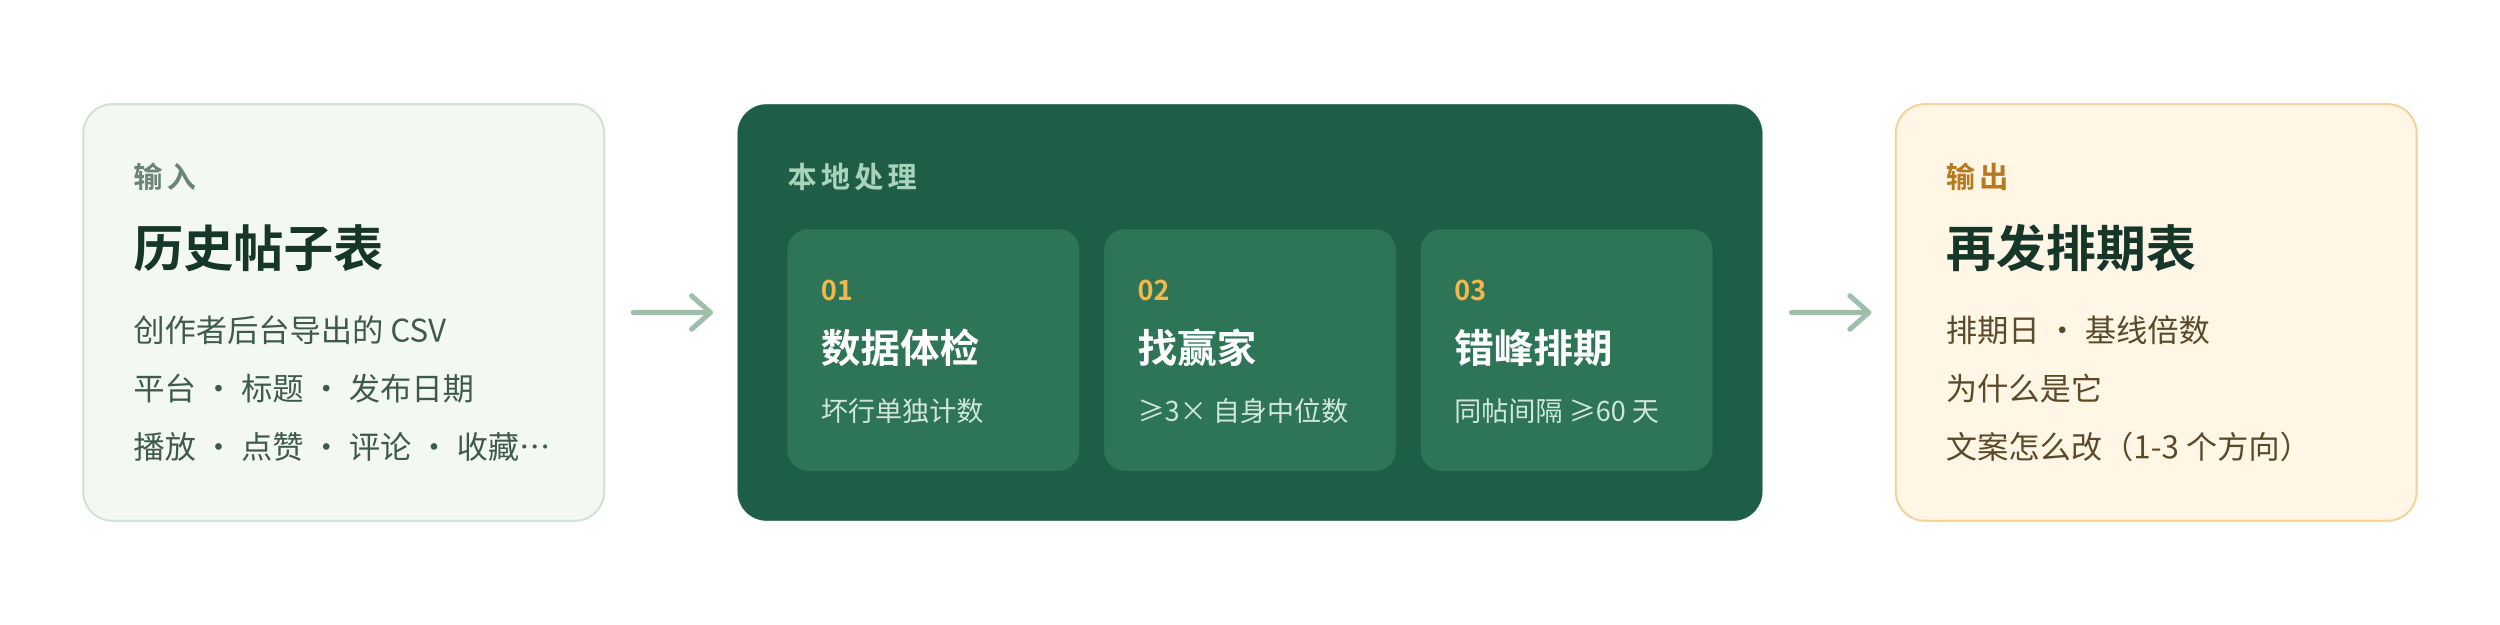
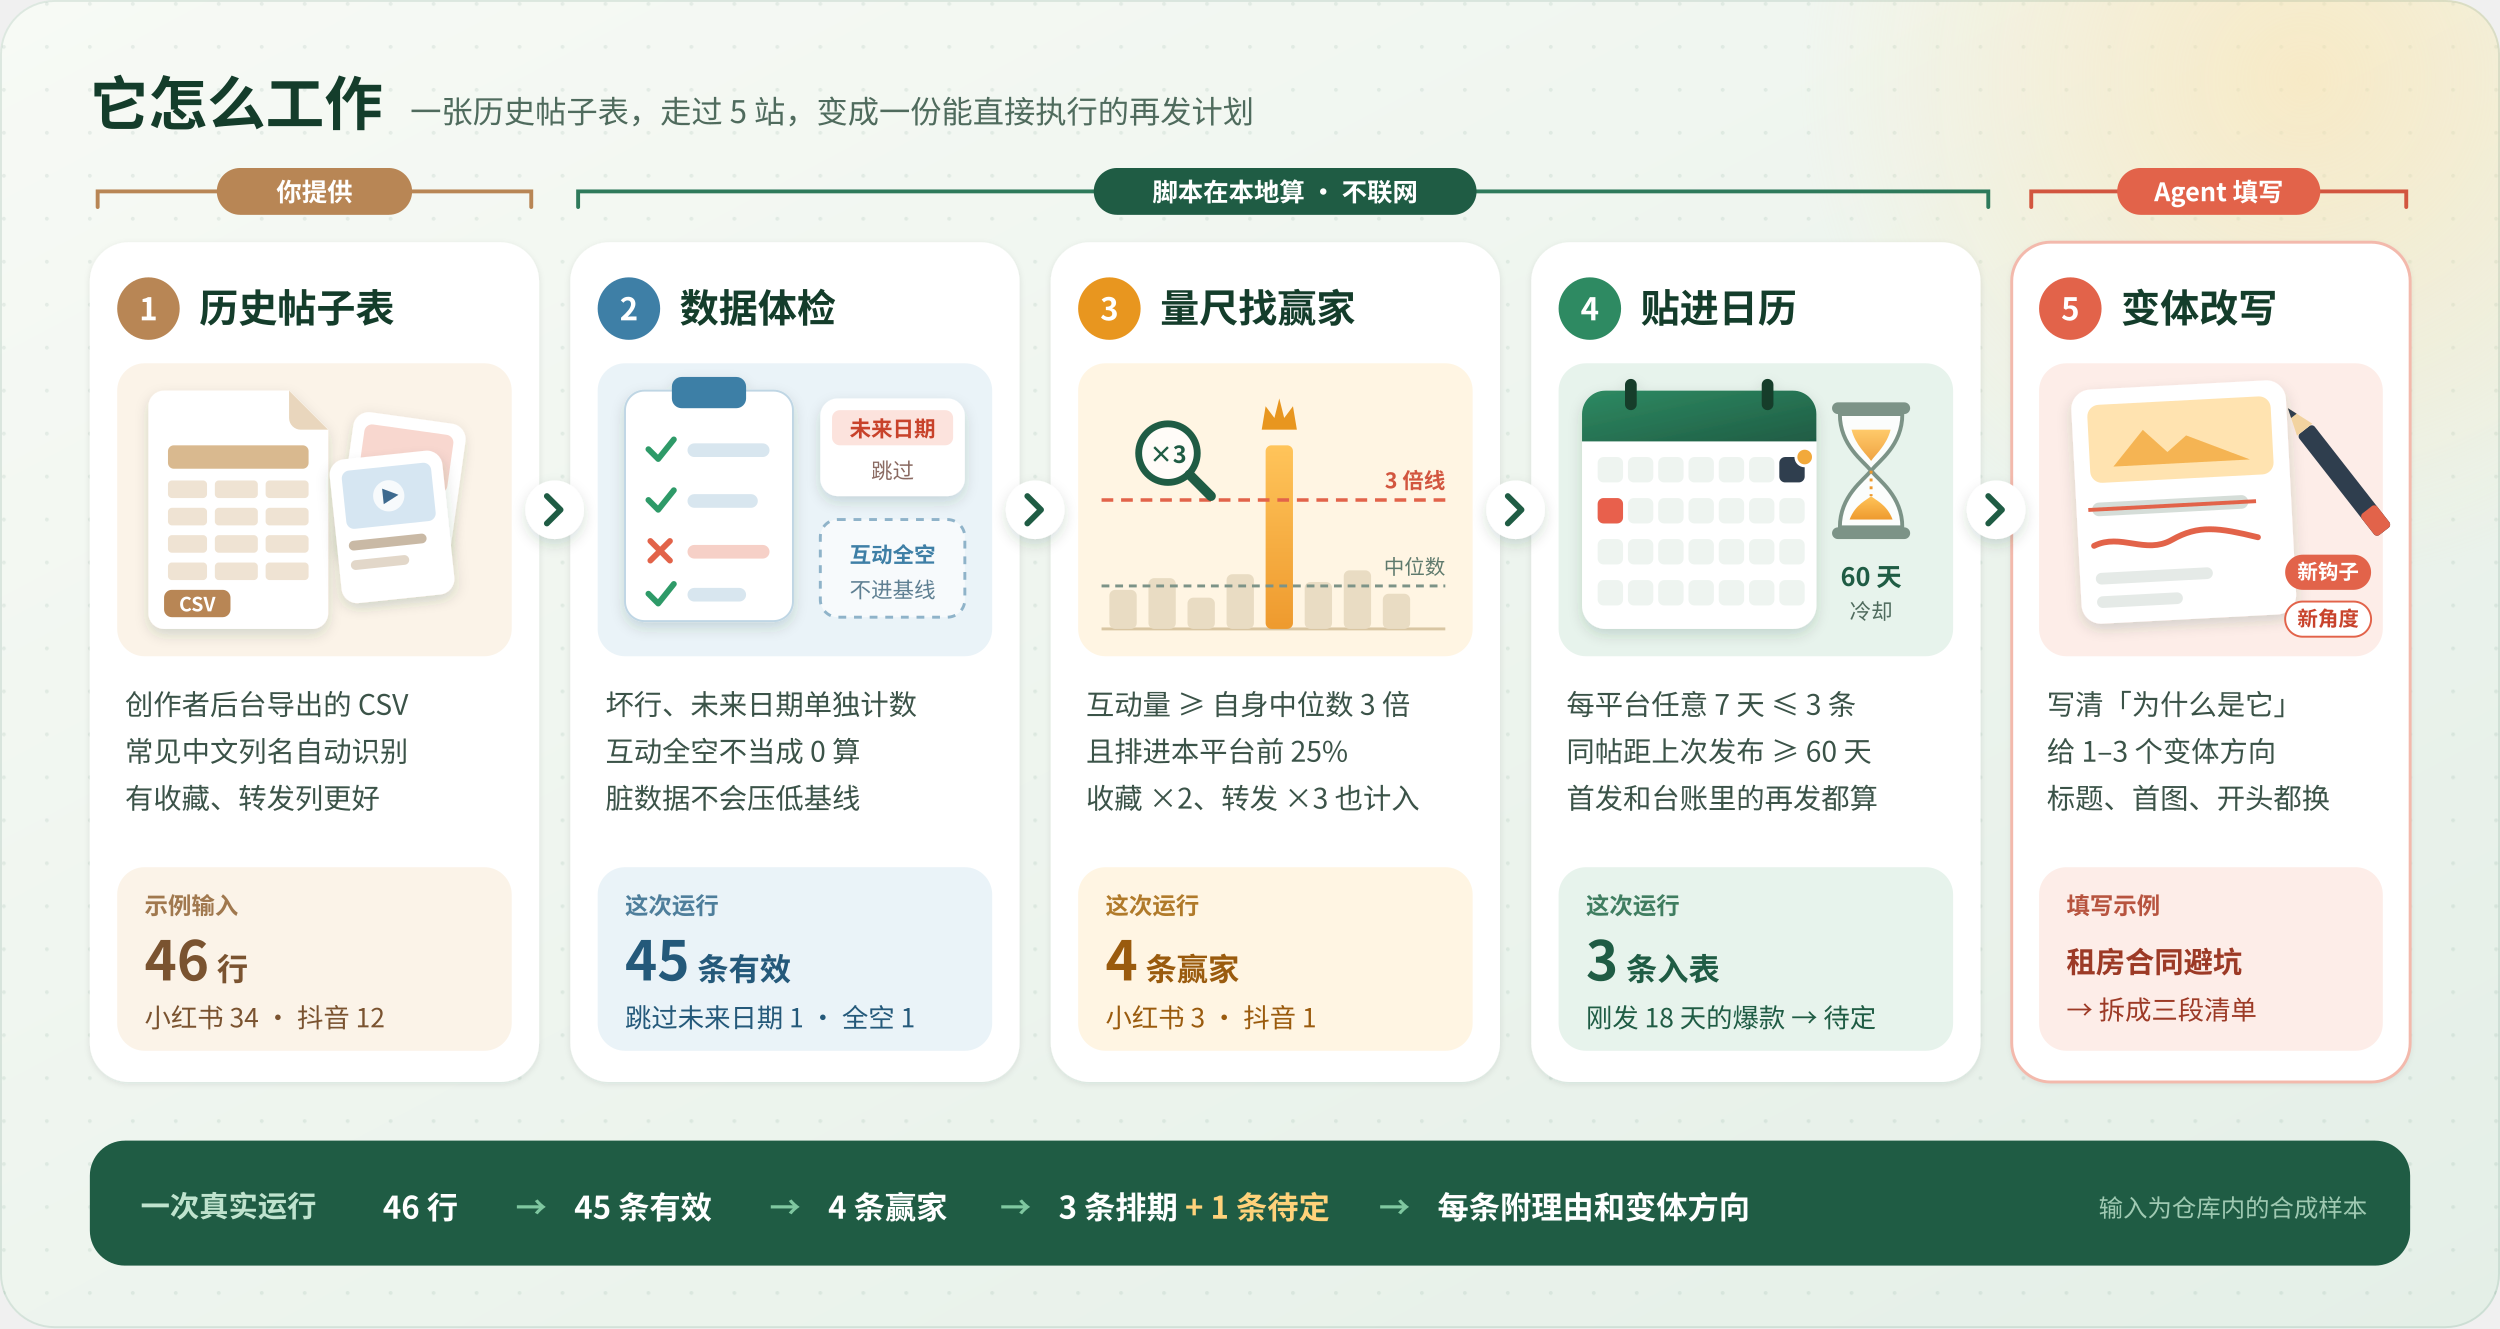
- <svg xmlns="http://www.w3.org/2000/svg" width="1200" height="300" viewBox="0 0 1200 300" role="img" aria-labelledby="t d">
-   <rect width="1200" height="300" fill="#FFFFFF" />
+ <svg xmlns="http://www.w3.org/2000/svg" width="1280" height="680" viewBox="0 0 1280 680" role="img" aria-labelledby="t d">
+   <defs>
+     <linearGradient id="bg" x1="0" y1="0" x2="1" y2="1">
+       <stop offset="0" stop-color="#F7FAF5" />
+       <stop offset="1" stop-color="#E4EFE7" />
+     </linearGradient>
+     <radialGradient id="glow" cx="0.5" cy="0.5" r="0.5">
+       <stop offset="0" stop-color="#FFE1A6" stop-opacity="0.55" />
+       <stop offset="1" stop-color="#FFE1A6" stop-opacity="0" />
+     </radialGradient>
+     <pattern id="dots" width="22" height="22" patternUnits="userSpaceOnUse">
+       <circle cx="2" cy="2" r="1" fill="#1F5C44" fill-opacity="0.08" />
+     </pattern>
+     <linearGradient id="amber" x1="0" y1="0" x2="0" y2="1">
+       <stop offset="0" stop-color="#FFC45A" />
+       <stop offset="1" stop-color="#EE9A2E" />
+     </linearGradient>
+     <linearGradient id="green" x1="0" y1="0" x2="1" y2="1">
+       <stop offset="0" stop-color="#2E8A62" />
+       <stop offset="1" stop-color="#1F5C44" />
+     </linearGradient>
+     <filter id="shadow" x="-20%" y="-20%" width="140%" height="140%">
+       <feDropShadow dx="0" dy="10" stdDeviation="12" flood-color="#0F3B28" flood-opacity="0.12" />
+       <feDropShadow dx="0" dy="1" stdDeviation="1.5" flood-color="#0F3B28" flood-opacity="0.10" />
+     </filter>
+     <filter id="shadowSm" x="-40%" y="-40%" width="180%" height="180%">
+       <feDropShadow dx="0" dy="3" stdDeviation="3.5" flood-color="#0F3B28" flood-opacity="0.16" />
+     </filter>
+     <clipPath id="frame">
+       <rect width="1280" height="680" rx="28" />
+     </clipPath>
+   </defs>
+   <g clip-path="url(#frame)">
+     <rect width="1280" height="680" fill="url(#bg)" />
+     <rect width="1280" height="680" fill="url(#dots)" />
+     <circle cx="1180" cy="40" r="260" fill="url(#glow)" />
+   </g>
+   <rect x="0.5" y="0.5" width="1279" height="679" rx="27.5" fill="none" stroke="#1F5C44" stroke-opacity="0.12" />
  <g font-family="'PingFang SC','Hiragino Sans GB','Microsoft YaHei','Noto Sans CJK SC',sans-serif">
-     <g transform="translate(40 50)">
-       <rect width="250" height="200" rx="14" fill="#F4F8F3" stroke="#CFE1D4" />
-       <text x="24" y="40" fill="#6A8577" font-size="14" font-weight="600" letter-spacing="2">输入</text>
-       <text x="24" y="78" fill="#16362A" font-size="24" font-weight="700">历史帖子表</text>
-       <text x="24" y="114" fill="#3E5A4E" font-size="15">创作者后台导出的 CSV</text>
-       <text x="24" y="142" fill="#3E5A4E" font-size="15">平台 · 标题 · 发布日期</text>
-       <text x="24" y="170" fill="#3E5A4E" font-size="15">播放 · 点赞 · 评论 · 收藏…</text>
-     </g>
-     <g fill="none" stroke="#9FBFAC" stroke-width="2.5" stroke-linecap="round" stroke-linejoin="round">
-       <path d="M304 150 H 340" />
-       <path d="M332 142 L 341 150 L 332 158" />
-       <path d="M860 150 H 896" />
-       <path d="M888 142 L 897 150 L 888 158" />
-     </g>
-     <g transform="translate(354 50)">
-       <rect width="492" height="200" rx="14" fill="#1F5E46" />
-       <text x="24" y="40" fill="#A9D3BB" font-size="14" font-weight="600" letter-spacing="2">本地处理</text>
-       <g transform="translate(24 60)">
-         <rect width="140" height="116" rx="10" fill="#2E7558" />
-         <text x="16" y="34" fill="#F2B84B" font-size="13" font-weight="700">01</text>
-         <text x="16" y="64" fill="#FFFFFF" font-size="19" font-weight="700">数据体检</text>
-         <text x="16" y="92" fill="#CFE6D8" font-size="13">坏行单独计数</text>
-       </g>
-       <g transform="translate(176 60)">
-         <rect width="140" height="116" rx="10" fill="#2E7558" />
-         <text x="16" y="34" fill="#F2B84B" font-size="13" font-weight="700">02</text>
-         <text x="16" y="64" fill="#FFFFFF" font-size="19" font-weight="700">找赢家</text>
-         <text x="16" y="92" fill="#CFE6D8" font-size="13">≥3× 自身中位数</text>
-       </g>
-       <g transform="translate(328 60)">
-         <rect width="140" height="116" rx="10" fill="#2E7558" />
-         <text x="16" y="34" fill="#F2B84B" font-size="13" font-weight="700">03</text>
-         <text x="16" y="64" fill="#FFFFFF" font-size="19" font-weight="700">错峰排期</text>
-         <text x="16" y="92" fill="#CFE6D8" font-size="13">同帖间隔 ≥60 天</text>
-       </g>
-     </g>
-     <g transform="translate(910 50)">
-       <rect width="250" height="200" rx="14" fill="#FFF6E5" stroke="#F0D29A" />
-       <text x="24" y="40" fill="#B7791F" font-size="14" font-weight="600" letter-spacing="2">输出</text>
-       <text x="24" y="78" fill="#16362A" font-size="24" font-weight="700">再发排期表</text>
-       <text x="24" y="114" fill="#5B4A2A" font-size="15">排期日 · 基线倍数</text>
-       <text x="24" y="142" fill="#5B4A2A" font-size="15">为什么是它</text>
-       <text x="24" y="170" fill="#5B4A2A" font-size="15">文案怎么改（1-3 个方向）</text>
+     <text x="46" y="64" font-size="30" font-weight="800" fill="#143D2B">它怎么工作</text>
+     <text x="210" y="63" font-size="16" fill="#4F6B5D">一张历史帖子表，走过 5 站，变成一份能直接执行的再发计划</text>
+     <g font-size="13" font-weight="600">
+       <path d="M296 106 V98 H1018 V106" fill="none" stroke="#2E7A5B" stroke-width="2" stroke-linecap="round" />
+       <rect x="560" y="86" width="196" height="24" rx="12" fill="#1F5C44" />
+       <text x="658" y="103" fill="#FFFFFF" text-anchor="middle">脚本在本地算 · 不联网</text>
+       <path d="M1040 106 V98 H1232 V106" fill="none" stroke="#D2563F" stroke-width="2" stroke-linecap="round" />
+       <rect x="1084" y="86" width="104" height="24" rx="12" fill="#E2634A" />
+       <text x="1136" y="103" fill="#FFFFFF" text-anchor="middle">Agent 填写</text>
+       <path d="M50 106 V98 H272 V106" fill="none" stroke="#B88655" stroke-width="2" stroke-linecap="round" />
+       <rect x="111" y="86" width="100" height="24" rx="12" fill="#B88655" />
+       <text x="161" y="103" fill="#FFFFFF" text-anchor="middle">你提供</text>
+     </g>
+     <g transform="translate(46 124)">
+       <rect width="230" height="430" rx="20" fill="#FFFFFF" filter="url(#shadow)" />
+       <circle cx="30" cy="34" r="16" fill="#B88655" />
+       <text x="30" y="40" font-size="16" font-weight="800" fill="#FFFFFF" text-anchor="middle">1</text>
+       <text x="56" y="41" font-size="20" font-weight="800" fill="#143D2B">历史帖子表</text>
+       <rect x="14" y="62" width="202" height="150" rx="14" fill="#FBF3E8" />
+       <g transform="translate(30 76)" filter="url(#shadowSm)">
+         <path d="M0 8 A8 8 0 0 1 8 0 H72 L92 20 V114 A8 8 0 0 1 84 122 H8 A8 8 0 0 1 0 114 Z" fill="#FFFFFF" />
+         <path d="M72 0 V14 A6 6 0 0 0 78 20 H92 Z" fill="#E9D6BD" />
+         <rect x="10" y="28" width="72" height="12" rx="3" fill="#D9B98F" />
+         <g fill="#EFE3D3">
+           <rect x="10" y="46" width="20" height="9" rx="2" />
+           <rect x="34" y="46" width="22" height="9" rx="2" />
+           <rect x="60" y="46" width="22" height="9" rx="2" />
+           <rect x="10" y="60" width="20" height="9" rx="2" />
+           <rect x="34" y="60" width="22" height="9" rx="2" />
+           <rect x="60" y="60" width="22" height="9" rx="2" />
+           <rect x="10" y="74" width="20" height="9" rx="2" />
+           <rect x="34" y="74" width="22" height="9" rx="2" />
+           <rect x="60" y="74" width="22" height="9" rx="2" />
+           <rect x="10" y="88" width="20" height="9" rx="2" />
+           <rect x="34" y="88" width="22" height="9" rx="2" />
+           <rect x="60" y="88" width="22" height="9" rx="2" />
+         </g>
+         <rect x="8" y="102" width="34" height="14" rx="4" fill="#B88655" />
+         <text x="25" y="113" font-size="10" font-weight="800" fill="#FFFFFF" text-anchor="middle">CSV</text>
+       </g>
+       <g transform="translate(136 86) rotate(8)" filter="url(#shadowSm)">
+         <rect width="58" height="74" rx="8" fill="#FFFFFF" />
+         <rect x="6" y="6" width="46" height="30" rx="4" fill="#F8D7CF" />
+         <rect x="6" y="42" width="40" height="5" rx="2.5" fill="#C9B9A5" />
+         <rect x="6" y="52" width="28" height="5" rx="2.5" fill="#E2D7C9" />
+       </g>
+       <g transform="translate(122 112) rotate(-6)" filter="url(#shadowSm)">
+         <rect width="58" height="74" rx="8" fill="#FFFFFF" />
+         <rect x="6" y="6" width="46" height="30" rx="4" fill="#D6E6F2" />
+         <circle cx="29" cy="21" r="8" fill="#FFFFFF" opacity="0.8" />
+         <path d="M26 17 L34 21 L26 25 Z" fill="#3E6A8F" />
+         <rect x="6" y="42" width="40" height="5" rx="2.5" fill="#C9B9A5" />
+         <rect x="6" y="52" width="30" height="5" rx="2.5" fill="#E2D7C9" />
+       </g>
+       <g font-size="14.5" fill="#3B5348">
+         <text x="18" y="242">创作者后台导出的 CSV</text>
+         <text x="18" y="266">常见中文列名自动识别</text>
+         <text x="18" y="290">有收藏、转发列更好</text>
+       </g>
+       <rect x="14" y="320" width="202" height="94" rx="14" fill="#FBF3E8" />
+       <text x="28" y="344" font-size="12" font-weight="600" fill="#A0784E">示例输入</text>
+       <text x="28" y="378" font-size="28" font-weight="800" fill="#7A5330">46<tspan font-size="16" dx="4">行</tspan>
+       </text>
+       <text x="28" y="402" font-size="13.5" fill="#7A5330">小红书 34 · 抖音 12</text>
+     </g>
+     <g transform="translate(292 124)">
+       <rect width="230" height="430" rx="20" fill="#FFFFFF" filter="url(#shadow)" />
+       <circle cx="30" cy="34" r="16" fill="#3E7FA6" />
+       <text x="30" y="40" font-size="16" font-weight="800" fill="#FFFFFF" text-anchor="middle">2</text>
+       <text x="56" y="41" font-size="20" font-weight="800" fill="#143D2B">数据体检</text>
+       <rect x="14" y="62" width="202" height="150" rx="14" fill="#EAF3F8" />
+       <g transform="translate(28 76)" filter="url(#shadowSm)">
+         <rect width="86" height="118" rx="10" fill="#FFFFFF" stroke="#BFD6E4" />
+         <rect x="24" y="-7" width="38" height="16" rx="5" fill="#3E7FA6" />
+         <g stroke-width="3" fill="none" stroke-linecap="round" stroke-linejoin="round">
+           <path d="M12 30 L17 35 L25 25" stroke="#2E9A68" />
+           <path d="M12 56 L17 61 L25 51" stroke="#2E9A68" />
+           <path d="M13 77 L23 87 M23 77 L13 87" stroke="#E2634A" />
+           <path d="M12 104 L17 109 L25 99" stroke="#2E9A68" />
+         </g>
+         <g fill="#D8E6EF">
+           <rect x="32" y="27" width="42" height="7" rx="3.5" />
+           <rect x="32" y="53" width="36" height="7" rx="3.5" />
+           <rect x="32" y="79" width="42" height="7" rx="3.5" fill="#F6D0C7" />
+           <rect x="32" y="101" width="30" height="7" rx="3.5" />
+         </g>
+       </g>
+       <g transform="translate(128 80)" filter="url(#shadowSm)">
+         <rect width="74" height="50" rx="9" fill="#FFFFFF" />
+         <rect x="6" y="6" width="62" height="18" rx="4" fill="#FCE3DD" />
+         <text x="37" y="19.5" font-size="11" font-weight="700" fill="#C8432C" text-anchor="middle">未来日期</text>
+         <text x="37" y="41" font-size="11" fill="#8A6A62" text-anchor="middle">跳过</text>
+       </g>
+       <g transform="translate(128 142)">
+         <rect width="74" height="50" rx="9" fill="#FFFFFF" fill-opacity="0.6" stroke="#8FB3C9" stroke-width="1.5" stroke-dasharray="4 4" />
+         <text x="37" y="22" font-size="11" font-weight="700" fill="#3E7FA6" text-anchor="middle">互动全空</text>
+         <text x="37" y="40" font-size="11" fill="#5E7F92" text-anchor="middle">不进基线</text>
+       </g>
+       <g font-size="14.5" fill="#3B5348">
+         <text x="18" y="242">坏行、未来日期单独计数</text>
+         <text x="18" y="266">互动全空不当成 0 算</text>
+         <text x="18" y="290">脏数据不会压低基线</text>
+       </g>
+       <rect x="14" y="320" width="202" height="94" rx="14" fill="#EAF3F8" />
+       <text x="28" y="344" font-size="12" font-weight="600" fill="#4E7E9B">这次运行</text>
+       <text x="28" y="378" font-size="28" font-weight="800" fill="#24597A">45<tspan font-size="16" dx="4">条有效</tspan>
+       </text>
+       <text x="28" y="402" font-size="13.5" fill="#24597A">跳过未来日期 1 · 全空 1</text>
+     </g>
+     <g transform="translate(538 124)">
+       <rect width="230" height="430" rx="20" fill="#FFFFFF" filter="url(#shadow)" />
+       <circle cx="30" cy="34" r="16" fill="#E8961F" />
+       <text x="30" y="40" font-size="16" font-weight="800" fill="#FFFFFF" text-anchor="middle">3</text>
+       <text x="56" y="41" font-size="20" font-weight="800" fill="#143D2B">量尺找赢家</text>
+       <rect x="14" y="62" width="202" height="150" rx="14" fill="#FFF5E3" />
+       <g transform="translate(26 74)">
+         <line x1="0" y1="124" x2="176" y2="124" stroke="#D9C6A3" stroke-width="1.5" />
+         <g fill="#E9DCC3">
+           <rect x="4" y="104" width="14" height="20" rx="3" />
+           <rect x="24" y="98" width="14" height="26" rx="3" />
+           <rect x="44" y="108" width="14" height="16" rx="3" />
+           <rect x="64" y="96" width="14" height="28" rx="3" />
+           <rect x="104" y="100" width="14" height="24" rx="3" />
+           <rect x="124" y="94" width="14" height="30" rx="3" />
+           <rect x="144" y="106" width="14" height="18" rx="3" />
+         </g>
+         <rect x="84" y="30" width="14" height="94" rx="3" fill="url(#amber)" />
+         <line x1="0" y1="102" x2="176" y2="102" stroke="#7C9387" stroke-width="1.5" stroke-dasharray="4 3" />
+         <text x="176" y="96" font-size="10.5" fill="#5F7A6D" text-anchor="end">中位数</text>
+         <line x1="0" y1="58" x2="176" y2="58" stroke="#E2634A" stroke-width="1.8" stroke-dasharray="6 4" />
+         <text x="176" y="52" font-size="11" font-weight="700" fill="#D2563F" text-anchor="end">3 倍线</text>
+         <path d="M82 22 L84 10 L88.5 16 L91 6 L93.5 16 L98 10 L100 22 Z" fill="#E8961F" />
+         <g transform="translate(18 18)">
+           <circle cx="16" cy="16" r="15" fill="#FFFFFF" fill-opacity="0.75" stroke="#1F5C44" stroke-width="3.5" />
+           <path d="M27 27 L38 38" stroke="#1F5C44" stroke-width="5" stroke-linecap="round" />
+           <text x="16" y="21" font-size="12" font-weight="800" fill="#1F5C44" text-anchor="middle">×3</text>
+         </g>
+       </g>
+       <g font-size="14.5" fill="#3B5348">
+         <text x="18" y="242">互动量 ≥ 自身中位数 3 倍</text>
+         <text x="18" y="266">且排进本平台前 25%</text>
+         <text x="18" y="290">收藏 ×2、转发 ×3 也计入</text>
+       </g>
+       <rect x="14" y="320" width="202" height="94" rx="14" fill="#FFF5E3" />
+       <text x="28" y="344" font-size="12" font-weight="600" fill="#B07A2A">这次运行</text>
+       <text x="28" y="378" font-size="28" font-weight="800" fill="#9A5B0E">4<tspan font-size="16" dx="4">条赢家</tspan>
+       </text>
+       <text x="28" y="402" font-size="13.5" fill="#9A5B0E">小红书 3 · 抖音 1</text>
+     </g>
+     <g transform="translate(784 124)">
+       <rect width="230" height="430" rx="20" fill="#FFFFFF" filter="url(#shadow)" />
+       <circle cx="30" cy="34" r="16" fill="#2E8A62" />
+       <text x="30" y="40" font-size="16" font-weight="800" fill="#FFFFFF" text-anchor="middle">4</text>
+       <text x="56" y="41" font-size="20" font-weight="800" fill="#143D2B">贴进日历</text>
+       <rect x="14" y="62" width="202" height="150" rx="14" fill="#E7F3EC" />
+       <g transform="translate(26 76)" filter="url(#shadowSm)">
+         <rect width="120" height="122" rx="12" fill="#FFFFFF" />
+         <path d="M0 12 A12 12 0 0 1 12 0 H108 A12 12 0 0 1 120 12 V26 H0 Z" fill="url(#green)" />
+         <rect x="22" y="-6" width="6" height="16" rx="3" fill="#143D2B" />
+         <rect x="92" y="-6" width="6" height="16" rx="3" fill="#143D2B" />
+       </g>
+       <g transform="translate(26 76)">
+         <g fill="#EEF4F0">
+           <rect x="8" y="34" width="13" height="13" rx="3" />
+           <rect x="23.5" y="34" width="13" height="13" rx="3" />
+           <rect x="39" y="34" width="13" height="13" rx="3" />
+           <rect x="54.5" y="34" width="13" height="13" rx="3" />
+           <rect x="70" y="34" width="13" height="13" rx="3" />
+           <rect x="85.5" y="34" width="13" height="13" rx="3" />
+           <rect x="8" y="55" width="13" height="13" rx="3" />
+           <rect x="23.5" y="55" width="13" height="13" rx="3" />
+           <rect x="39" y="55" width="13" height="13" rx="3" />
+           <rect x="54.5" y="55" width="13" height="13" rx="3" />
+           <rect x="70" y="55" width="13" height="13" rx="3" />
+           <rect x="85.5" y="55" width="13" height="13" rx="3" />
+           <rect x="101" y="55" width="13" height="13" rx="3" />
+           <rect x="8" y="76" width="13" height="13" rx="3" />
+           <rect x="23.5" y="76" width="13" height="13" rx="3" />
+           <rect x="39" y="76" width="13" height="13" rx="3" />
+           <rect x="54.5" y="76" width="13" height="13" rx="3" />
+           <rect x="70" y="76" width="13" height="13" rx="3" />
+           <rect x="85.5" y="76" width="13" height="13" rx="3" />
+           <rect x="101" y="76" width="13" height="13" rx="3" />
+           <rect x="8" y="97" width="13" height="13" rx="3" />
+           <rect x="23.5" y="97" width="13" height="13" rx="3" />
+           <rect x="39" y="97" width="13" height="13" rx="3" />
+           <rect x="54.5" y="97" width="13" height="13" rx="3" />
+           <rect x="70" y="97" width="13" height="13" rx="3" />
+           <rect x="85.5" y="97" width="13" height="13" rx="3" />
+           <rect x="101" y="97" width="13" height="13" rx="3" />
+         </g>
+         <rect x="101" y="34" width="13" height="13" rx="3" fill="#2F3E4E" />
+         <circle cx="114" cy="34" r="4.5" fill="#F2A93B" stroke="#FFFFFF" stroke-width="1.5" />
+         <rect x="8" y="55" width="13" height="13" rx="3" fill="#E8604C" />
+       </g>
+       <g transform="translate(158 82)">
+         <rect x="-4" y="0" width="40" height="6" rx="3" fill="#7C9387" />
+         <rect x="-4" y="64" width="40" height="6" rx="3" fill="#7C9387" />
+         <path d="M0 6 H32 C32 22, 20 30, 16 35 C20 40, 32 48, 32 64 H0 C0 48, 12 40, 16 35 C12 30, 0 22, 0 6 Z" fill="#FFFFFF" fill-opacity="0.85" stroke="#7C9387" stroke-width="2" />
+         <path d="M6 14 H26 C24 22, 18 27, 16 30 C14 27, 8 22, 6 14 Z" fill="url(#amber)" opacity="0.9" />
+         <path d="M5 60 C8 52, 14 50, 16 48 C18 50, 24 52, 27 60 Z" fill="url(#amber)" />
+         <line x1="16" y1="35" x2="16" y2="48" stroke="#EE9A2E" stroke-width="1.5" stroke-dasharray="1.5 2.5" />
+         <text x="16" y="94" font-size="13" font-weight="800" fill="#1F5C44" text-anchor="middle">60 天</text>
+         <text x="16" y="111" font-size="11" fill="#4F6B5D" text-anchor="middle">冷却</text>
+       </g>
+       <g font-size="14.5" fill="#3B5348">
+         <text x="18" y="242">每平台任意 7 天 ≤ 3 条</text>
+         <text x="18" y="266">同帖距上次发布 ≥ 60 天</text>
+         <text x="18" y="290">首发和台账里的再发都算</text>
+       </g>
+       <rect x="14" y="320" width="202" height="94" rx="14" fill="#E7F3EC" />
+       <text x="28" y="344" font-size="12" font-weight="600" fill="#3F7D60">这次运行</text>
+       <text x="28" y="378" font-size="28" font-weight="800" fill="#1F5C44">3<tspan font-size="16" dx="4">条入表</tspan>
+       </text>
+       <text x="28" y="402" font-size="13.5" fill="#1F5C44">刚发 18 天的爆款 → 待定</text>
+     </g>
+     <g transform="translate(1030 124)">
+       <rect width="204" height="430" rx="20" fill="#FFFFFF" filter="url(#shadow)" />
+       <rect width="204" height="430" rx="20" fill="none" stroke="#F3B9AC" stroke-width="1.5" />
+       <circle cx="30" cy="34" r="16" fill="#E2634A" />
+       <text x="30" y="40" font-size="16" font-weight="800" fill="#FFFFFF" text-anchor="middle">5</text>
+       <text x="56" y="41" font-size="20" font-weight="800" fill="#143D2B">变体改写</text>
+       <rect x="14" y="62" width="176" height="150" rx="14" fill="#FDEDE8" />
+       <g transform="translate(30 76) rotate(-3)" filter="url(#shadowSm)">
+         <rect width="110" height="120" rx="10" fill="#FFFFFF" />
+         <rect x="8" y="8" width="94" height="40" rx="6" fill="#FFE3B0" />
+         <path d="M20 40 L36 22 L48 34 L58 26 L90 40 Z" fill="#F2A93B" opacity="0.8" />
+         <rect x="8" y="58" width="80" height="7" rx="3.5" fill="#D5DDD8" />
+         <line x1="6" y1="61.5" x2="92" y2="61.5" stroke="#E2634A" stroke-width="2" />
+         <path d="M8 80 C 22 74, 34 86, 48 79 S 72 74, 92 80" stroke="#E2634A" stroke-width="3" fill="none" stroke-linecap="round" />
+         <rect x="8" y="94" width="60" height="6" rx="3" fill="#E5EAE7" />
+         <rect x="8" y="106" width="44" height="6" rx="3" fill="#E5EAE7" />
+       </g>
+       <g transform="translate(150 96) rotate(52)">
+         <rect x="0" y="-5" width="66" height="10" rx="2" fill="#2F3E4E" />
+         <rect x="52" y="-5" width="14" height="10" rx="2" fill="#E2634A" />
+         <path d="M0 -5 L-14 0 L0 5 Z" fill="#F2D3A0" />
+         <path d="M-9 -1.8 L-14 0 L-9 1.8 Z" fill="#2F3E4E" />
+       </g>
+       <g font-size="10.5" font-weight="700">
+         <rect x="140" y="160" width="44" height="18" rx="9" fill="#E2634A" />
+         <text x="162" y="172.5" fill="#FFFFFF" text-anchor="middle">新钩子</text>
+         <rect x="140" y="184" width="44" height="18" rx="9" fill="#FFFFFF" stroke="#E2634A" />
+         <text x="162" y="196.5" fill="#C8432C" text-anchor="middle">新角度</text>
+       </g>
+       <g font-size="14.5" fill="#3B5348">
+         <text x="18" y="242">写清「为什么是它」</text>
+         <text x="18" y="266">给 1–3 个变体方向</text>
+         <text x="18" y="290">标题、首图、开头都换</text>
+       </g>
+       <rect x="14" y="320" width="176" height="94" rx="14" fill="#FDEDE8" />
+       <text x="28" y="344" font-size="12" font-weight="600" fill="#B7543F">填写示例</text>
+       <text x="28" y="374" font-size="15" font-weight="800" fill="#9C3A26">租房合同避坑</text>
+       <text x="28" y="398" font-size="13.5" fill="#9C3A26">→ 拆成三段清单</text>
+     </g>
+     <g filter="url(#shadowSm)">
+       <circle cx="284" cy="261" r="15" fill="#FFFFFF" />
+       <circle cx="530" cy="261" r="15" fill="#FFFFFF" />
+       <circle cx="776" cy="261" r="15" fill="#FFFFFF" />
+       <circle cx="1022" cy="261" r="15" fill="#FFFFFF" />
+     </g>
+     <g stroke="#1F5C44" stroke-width="3" fill="none" stroke-linecap="round" stroke-linejoin="round">
+       <path d="M280 254 L287 261 L280 268" />
+       <path d="M526 254 L533 261 L526 268" />
+       <path d="M772 254 L779 261 L772 268" />
+       <path d="M1018 254 L1025 261 L1018 268" />
+     </g>
+     <g transform="translate(46 584)">
+       <rect width="1188" height="64" rx="18" fill="#1F5C44" />
+       <text x="26" y="39" font-size="15" font-weight="700" fill="#BFE3CE">一次真实运行</text>
+       <g font-size="16" font-weight="700" fill="#FFFFFF">
+         <text x="150" y="40">46 行</text>
+         <text x="218" y="40" fill="#7FC7A0">→</text>
+         <text x="248" y="40">45 条有效</text>
+         <text x="348" y="40" fill="#7FC7A0">→</text>
+         <text x="378" y="40">4 条赢家</text>
+         <text x="466" y="40" fill="#7FC7A0">→</text>
+         <text x="496" y="40">3 条排期 <tspan fill="#FFD27A">+ 1 条待定</tspan>
+         </text>
+         <text x="660" y="40" fill="#7FC7A0">→</text>
+         <text x="690" y="40">每条附理由和变体方向</text>
+       </g>
+       <text x="1166" y="39" font-size="12.5" fill="#9FC9B2" text-anchor="end">输入为仓库内的合成样本</text>
    </g>
  </g>
</svg>
